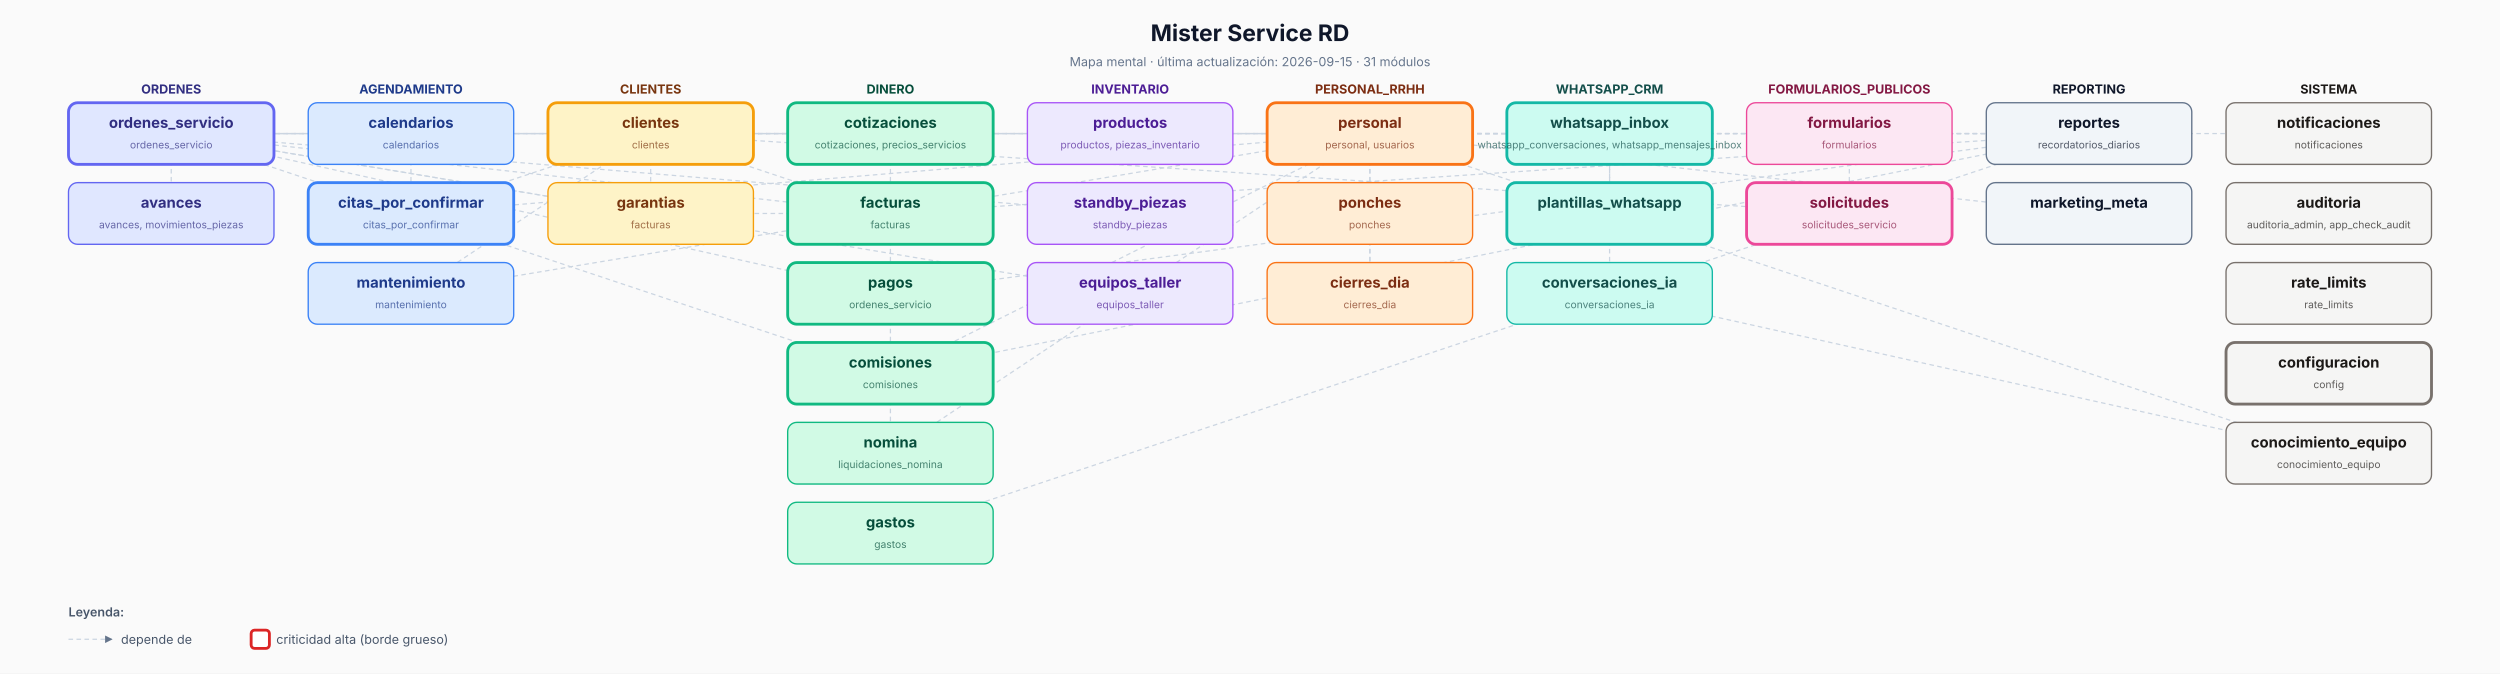
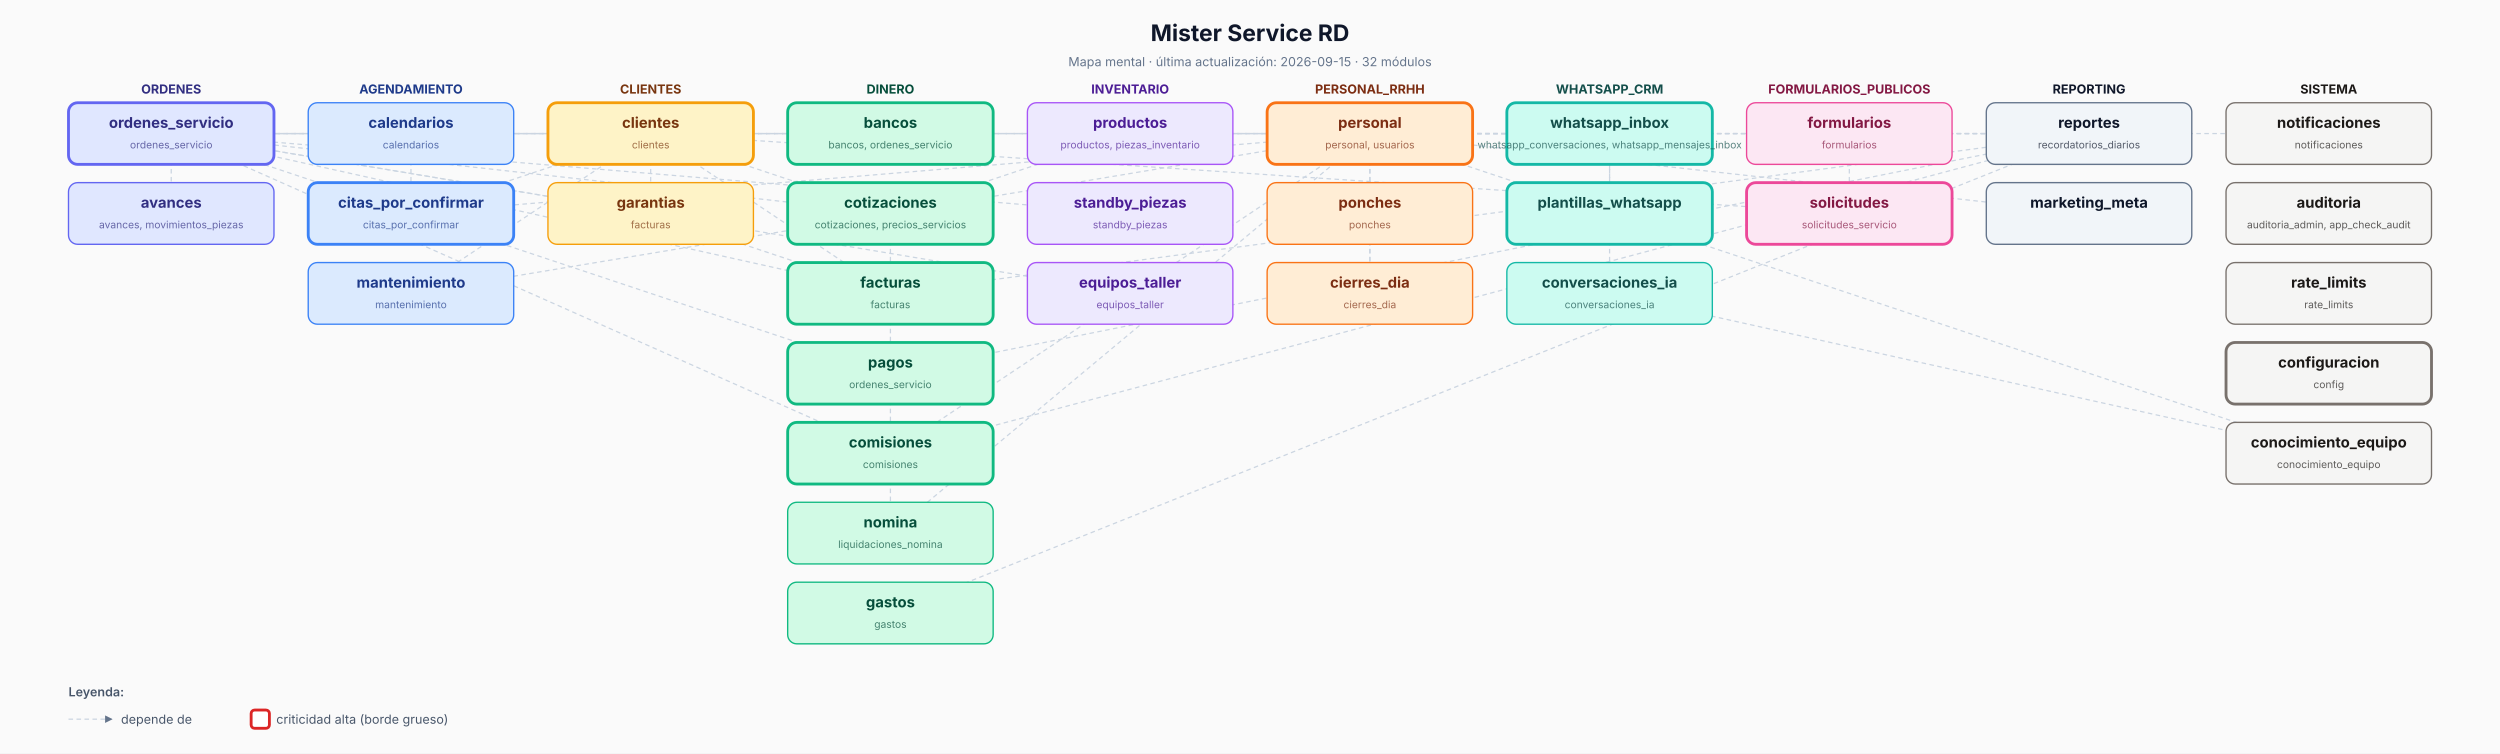
- <svg xmlns="http://www.w3.org/2000/svg" viewBox="0 0 2190 590" font-family="-apple-system, system-ui, sans-serif">
+ <svg xmlns="http://www.w3.org/2000/svg" viewBox="0 0 2190 660" font-family="-apple-system, system-ui, sans-serif">
  <defs>
    <marker id="arrow" viewBox="0 0 10 10" refX="9" refY="5" markerWidth="6" markerHeight="6" orient="auto">
      <path d="M 0 0 L 10 5 L 0 10 z" fill="#64748b" />
    </marker>
  </defs>
-   <rect width="2190" height="590" fill="#fafafa" />
+   <rect width="2190" height="660" fill="#fafafa" />
  <text x="1095" y="36" text-anchor="middle" font-size="20" font-weight="700" fill="#0f172a">Mister Service RD</text>
-   <text x="1095" y="58" text-anchor="middle" font-size="11" fill="#64748b">Mapa mental · última actualización: 2026-09-15 · 31 módulos</text>
+   <text x="1095" y="58" text-anchor="middle" font-size="11" fill="#64748b">Mapa mental · última actualización: 2026-09-15 · 32 módulos</text>
  <text x="150" y="82" text-anchor="middle" font-size="11" font-weight="700" fill="#312e81">ORDENES</text>
  <text x="360" y="82" text-anchor="middle" font-size="11" font-weight="700" fill="#1e3a8a">AGENDAMIENTO</text>
  <text x="570" y="82" text-anchor="middle" font-size="11" font-weight="700" fill="#78350f">CLIENTES</text>
  <text x="780" y="82" text-anchor="middle" font-size="11" font-weight="700" fill="#064e3b">DINERO</text>
  <text x="990" y="82" text-anchor="middle" font-size="11" font-weight="700" fill="#4c1d95">INVENTARIO</text>
  <text x="1200" y="82" text-anchor="middle" font-size="11" font-weight="700" fill="#7c2d12">PERSONAL_RRHH</text>
  <text x="1410" y="82" text-anchor="middle" font-size="11" font-weight="700" fill="#134e4a">WHATSAPP_CRM</text>
  <text x="1620" y="82" text-anchor="middle" font-size="11" font-weight="700" fill="#831843">FORMULARIOS_PUBLICOS</text>
  <text x="1830" y="82" text-anchor="middle" font-size="11" font-weight="700" fill="#0f172a">REPORTING</text>
  <text x="2040" y="82" text-anchor="middle" font-size="11" font-weight="700" fill="#1c1917">SISTEMA</text>
+   <line x1="780" y1="117" x2="150" y2="117" stroke="#cbd5e1" stroke-width="1.1" marker-end="url(#arrow)" stroke-dasharray="4,3" />
  <line x1="150" y1="117" x2="570" y2="117" stroke="#cbd5e1" stroke-width="1.1" marker-end="url(#arrow)" stroke-dasharray="4,3" />
  <line x1="150" y1="117" x2="1200" y2="117" stroke="#cbd5e1" stroke-width="1.1" marker-end="url(#arrow)" stroke-dasharray="4,3" />
  <line x1="150" y1="117" x2="360" y2="117" stroke="#cbd5e1" stroke-width="1.1" marker-end="url(#arrow)" stroke-dasharray="4,3" />
  <line x1="150" y1="187" x2="150" y2="117" stroke="#cbd5e1" stroke-width="1.1" marker-end="url(#arrow)" stroke-dasharray="4,3" />
  <line x1="360" y1="117" x2="1200" y2="117" stroke="#cbd5e1" stroke-width="1.1" marker-end="url(#arrow)" stroke-dasharray="4,3" />
  <line x1="360" y1="187" x2="570" y2="117" stroke="#cbd5e1" stroke-width="1.1" marker-end="url(#arrow)" stroke-dasharray="4,3" />
  <line x1="360" y1="187" x2="1200" y2="117" stroke="#cbd5e1" stroke-width="1.1" marker-end="url(#arrow)" stroke-dasharray="4,3" />
  <line x1="360" y1="187" x2="360" y2="117" stroke="#cbd5e1" stroke-width="1.1" marker-end="url(#arrow)" stroke-dasharray="4,3" />
  <line x1="360" y1="257" x2="570" y2="117" stroke="#cbd5e1" stroke-width="1.1" marker-end="url(#arrow)" stroke-dasharray="4,3" />
  <line x1="360" y1="257" x2="1200" y2="117" stroke="#cbd5e1" stroke-width="1.1" marker-end="url(#arrow)" stroke-dasharray="4,3" />
  <line x1="570" y1="187" x2="150" y2="117" stroke="#cbd5e1" stroke-width="1.1" marker-end="url(#arrow)" stroke-dasharray="4,3" />
-   <line x1="570" y1="187" x2="780" y2="187" stroke="#cbd5e1" stroke-width="1.1" marker-end="url(#arrow)" stroke-dasharray="4,3" />
+   <line x1="570" y1="187" x2="780" y2="257" stroke="#cbd5e1" stroke-width="1.1" marker-end="url(#arrow)" stroke-dasharray="4,3" />
  <line x1="570" y1="187" x2="570" y2="117" stroke="#cbd5e1" stroke-width="1.1" marker-end="url(#arrow)" stroke-dasharray="4,3" />
-   <line x1="780" y1="117" x2="570" y2="117" stroke="#cbd5e1" stroke-width="1.1" marker-end="url(#arrow)" stroke-dasharray="4,3" />
-   <line x1="780" y1="117" x2="150" y2="117" stroke="#cbd5e1" stroke-width="1.1" marker-end="url(#arrow)" stroke-dasharray="4,3" />
-   <line x1="780" y1="117" x2="990" y2="117" stroke="#cbd5e1" stroke-width="1.1" marker-end="url(#arrow)" stroke-dasharray="4,3" />
-   <line x1="780" y1="187" x2="780" y2="117" stroke="#cbd5e1" stroke-width="1.1" marker-end="url(#arrow)" stroke-dasharray="4,3" />
+   <line x1="780" y1="187" x2="570" y2="117" stroke="#cbd5e1" stroke-width="1.1" marker-end="url(#arrow)" stroke-dasharray="4,3" />
  <line x1="780" y1="187" x2="150" y2="117" stroke="#cbd5e1" stroke-width="1.1" marker-end="url(#arrow)" stroke-dasharray="4,3" />
-   <line x1="780" y1="187" x2="570" y2="117" stroke="#cbd5e1" stroke-width="1.1" marker-end="url(#arrow)" stroke-dasharray="4,3" />
+   <line x1="780" y1="187" x2="990" y2="117" stroke="#cbd5e1" stroke-width="1.1" marker-end="url(#arrow)" stroke-dasharray="4,3" />
+   <line x1="780" y1="257" x2="780" y2="187" stroke="#cbd5e1" stroke-width="1.1" marker-end="url(#arrow)" stroke-dasharray="4,3" />
  <line x1="780" y1="257" x2="150" y2="117" stroke="#cbd5e1" stroke-width="1.1" marker-end="url(#arrow)" stroke-dasharray="4,3" />
+   <line x1="780" y1="257" x2="570" y2="117" stroke="#cbd5e1" stroke-width="1.1" marker-end="url(#arrow)" stroke-dasharray="4,3" />
  <line x1="780" y1="327" x2="150" y2="117" stroke="#cbd5e1" stroke-width="1.1" marker-end="url(#arrow)" stroke-dasharray="4,3" />
-   <line x1="780" y1="327" x2="780" y2="187" stroke="#cbd5e1" stroke-width="1.1" marker-end="url(#arrow)" stroke-dasharray="4,3" />
-   <line x1="780" y1="327" x2="1200" y2="117" stroke="#cbd5e1" stroke-width="1.1" marker-end="url(#arrow)" stroke-dasharray="4,3" />
-   <line x1="780" y1="397" x2="780" y2="327" stroke="#cbd5e1" stroke-width="1.1" marker-end="url(#arrow)" stroke-dasharray="4,3" />
+   <line x1="780" y1="397" x2="150" y2="117" stroke="#cbd5e1" stroke-width="1.1" marker-end="url(#arrow)" stroke-dasharray="4,3" />
+   <line x1="780" y1="397" x2="780" y2="257" stroke="#cbd5e1" stroke-width="1.1" marker-end="url(#arrow)" stroke-dasharray="4,3" />
  <line x1="780" y1="397" x2="1200" y2="117" stroke="#cbd5e1" stroke-width="1.1" marker-end="url(#arrow)" stroke-dasharray="4,3" />
+   <line x1="780" y1="467" x2="780" y2="397" stroke="#cbd5e1" stroke-width="1.1" marker-end="url(#arrow)" stroke-dasharray="4,3" />
+   <line x1="780" y1="467" x2="1200" y2="117" stroke="#cbd5e1" stroke-width="1.1" marker-end="url(#arrow)" stroke-dasharray="4,3" />
  <line x1="990" y1="187" x2="150" y2="117" stroke="#cbd5e1" stroke-width="1.1" marker-end="url(#arrow)" stroke-dasharray="4,3" />
  <line x1="990" y1="257" x2="150" y2="117" stroke="#cbd5e1" stroke-width="1.1" marker-end="url(#arrow)" stroke-dasharray="4,3" />
  <line x1="1200" y1="187" x2="1200" y2="117" stroke="#cbd5e1" stroke-width="1.1" marker-end="url(#arrow)" stroke-dasharray="4,3" />
  <line x1="1200" y1="257" x2="1200" y2="117" stroke="#cbd5e1" stroke-width="1.1" marker-end="url(#arrow)" stroke-dasharray="4,3" />
  <line x1="1200" y1="257" x2="1200" y2="187" stroke="#cbd5e1" stroke-width="1.1" marker-end="url(#arrow)" stroke-dasharray="4,3" />
  <line x1="1410" y1="117" x2="570" y2="117" stroke="#cbd5e1" stroke-width="1.1" marker-end="url(#arrow)" stroke-dasharray="4,3" />
  <line x1="1410" y1="117" x2="1200" y2="117" stroke="#cbd5e1" stroke-width="1.1" marker-end="url(#arrow)" stroke-dasharray="4,3" />
  <line x1="1410" y1="117" x2="1410" y2="187" stroke="#cbd5e1" stroke-width="1.1" marker-end="url(#arrow)" stroke-dasharray="4,3" />
  <line x1="1410" y1="257" x2="1410" y2="117" stroke="#cbd5e1" stroke-width="1.1" marker-end="url(#arrow)" stroke-dasharray="4,3" />
  <line x1="1410" y1="257" x2="2040" y2="397" stroke="#cbd5e1" stroke-width="1.1" marker-end="url(#arrow)" stroke-dasharray="4,3" />
  <line x1="1620" y1="187" x2="1620" y2="117" stroke="#cbd5e1" stroke-width="1.1" marker-end="url(#arrow)" stroke-dasharray="4,3" />
  <line x1="1620" y1="187" x2="570" y2="117" stroke="#cbd5e1" stroke-width="1.1" marker-end="url(#arrow)" stroke-dasharray="4,3" />
  <line x1="1830" y1="117" x2="150" y2="117" stroke="#cbd5e1" stroke-width="1.1" marker-end="url(#arrow)" stroke-dasharray="4,3" />
-   <line x1="1830" y1="117" x2="780" y2="187" stroke="#cbd5e1" stroke-width="1.1" marker-end="url(#arrow)" stroke-dasharray="4,3" />
  <line x1="1830" y1="117" x2="780" y2="257" stroke="#cbd5e1" stroke-width="1.1" marker-end="url(#arrow)" stroke-dasharray="4,3" />
  <line x1="1830" y1="117" x2="780" y2="327" stroke="#cbd5e1" stroke-width="1.1" marker-end="url(#arrow)" stroke-dasharray="4,3" />
+   <line x1="1830" y1="117" x2="780" y2="397" stroke="#cbd5e1" stroke-width="1.1" marker-end="url(#arrow)" stroke-dasharray="4,3" />
  <line x1="1830" y1="117" x2="1200" y2="117" stroke="#cbd5e1" stroke-width="1.1" marker-end="url(#arrow)" stroke-dasharray="4,3" />
  <line x1="1830" y1="117" x2="990" y2="117" stroke="#cbd5e1" stroke-width="1.1" marker-end="url(#arrow)" stroke-dasharray="4,3" />
-   <line x1="1830" y1="117" x2="780" y2="467" stroke="#cbd5e1" stroke-width="1.1" marker-end="url(#arrow)" stroke-dasharray="4,3" />
+   <line x1="1830" y1="117" x2="780" y2="537" stroke="#cbd5e1" stroke-width="1.1" marker-end="url(#arrow)" stroke-dasharray="4,3" />
  <line x1="2040" y1="117" x2="1200" y2="117" stroke="#cbd5e1" stroke-width="1.1" marker-end="url(#arrow)" stroke-dasharray="4,3" />
  <line x1="2040" y1="397" x2="1200" y2="117" stroke="#cbd5e1" stroke-width="1.1" marker-end="url(#arrow)" stroke-dasharray="4,3" />
  <line x1="1830" y1="187" x2="1200" y2="117" stroke="#cbd5e1" stroke-width="1.1" marker-end="url(#arrow)" stroke-dasharray="4,3" />
  <g>
+     <rect x="690" y="90" width="180" height="54" rx="8" fill="#d1fae5" stroke="#10b981" stroke-width="2.5" />
+     <text x="780" y="112" text-anchor="middle" font-size="13" font-weight="700" fill="#064e3b">bancos</text>
+     <text x="780" y="130" text-anchor="middle" font-size="9" fill="#064e3b" opacity="0.7">bancos, ordenes_servicio</text>
+   </g>
+   <g>
    <rect x="60" y="90" width="180" height="54" rx="8" fill="#e0e7ff" stroke="#6366f1" stroke-width="2.5" />
    <text x="150" y="112" text-anchor="middle" font-size="13" font-weight="700" fill="#312e81">ordenes_servicio</text>
    <text x="150" y="130" text-anchor="middle" font-size="9" fill="#312e81" opacity="0.7">ordenes_servicio</text>
  </g>
  <g>
    <rect x="60" y="160" width="180" height="54" rx="8" fill="#e0e7ff" stroke="#6366f1" stroke-width="1.2" />
    <text x="150" y="182" text-anchor="middle" font-size="13" font-weight="700" fill="#312e81">avances</text>
    <text x="150" y="200" text-anchor="middle" font-size="9" fill="#312e81" opacity="0.7">avances, movimientos_piezas</text>
  </g>
  <g>
    <rect x="270" y="90" width="180" height="54" rx="8" fill="#dbeafe" stroke="#3b82f6" stroke-width="1.2" />
    <text x="360" y="112" text-anchor="middle" font-size="13" font-weight="700" fill="#1e3a8a">calendarios</text>
    <text x="360" y="130" text-anchor="middle" font-size="9" fill="#1e3a8a" opacity="0.7">calendarios</text>
  </g>
  <g>
    <rect x="270" y="160" width="180" height="54" rx="8" fill="#dbeafe" stroke="#3b82f6" stroke-width="2.5" />
    <text x="360" y="182" text-anchor="middle" font-size="13" font-weight="700" fill="#1e3a8a">citas_por_confirmar</text>
    <text x="360" y="200" text-anchor="middle" font-size="9" fill="#1e3a8a" opacity="0.7">citas_por_confirmar</text>
  </g>
  <g>
    <rect x="270" y="230" width="180" height="54" rx="8" fill="#dbeafe" stroke="#3b82f6" stroke-width="1.2" />
    <text x="360" y="252" text-anchor="middle" font-size="13" font-weight="700" fill="#1e3a8a">mantenimiento</text>
    <text x="360" y="270" text-anchor="middle" font-size="9" fill="#1e3a8a" opacity="0.7">mantenimiento</text>
  </g>
  <g>
    <rect x="480" y="90" width="180" height="54" rx="8" fill="#fef3c7" stroke="#f59e0b" stroke-width="2.5" />
    <text x="570" y="112" text-anchor="middle" font-size="13" font-weight="700" fill="#78350f">clientes</text>
    <text x="570" y="130" text-anchor="middle" font-size="9" fill="#78350f" opacity="0.7">clientes</text>
  </g>
  <g>
    <rect x="480" y="160" width="180" height="54" rx="8" fill="#fef3c7" stroke="#f59e0b" stroke-width="1.2" />
    <text x="570" y="182" text-anchor="middle" font-size="13" font-weight="700" fill="#78350f">garantias</text>
    <text x="570" y="200" text-anchor="middle" font-size="9" fill="#78350f" opacity="0.7">facturas</text>
  </g>
  <g>
-     <rect x="690" y="90" width="180" height="54" rx="8" fill="#d1fae5" stroke="#10b981" stroke-width="2.5" />
-     <text x="780" y="112" text-anchor="middle" font-size="13" font-weight="700" fill="#064e3b">cotizaciones</text>
-     <text x="780" y="130" text-anchor="middle" font-size="9" fill="#064e3b" opacity="0.7">cotizaciones, precios_servicios</text>
-   </g>
-   <g>
    <rect x="690" y="160" width="180" height="54" rx="8" fill="#d1fae5" stroke="#10b981" stroke-width="2.5" />
-     <text x="780" y="182" text-anchor="middle" font-size="13" font-weight="700" fill="#064e3b">facturas</text>
-     <text x="780" y="200" text-anchor="middle" font-size="9" fill="#064e3b" opacity="0.7">facturas</text>
+     <text x="780" y="182" text-anchor="middle" font-size="13" font-weight="700" fill="#064e3b">cotizaciones</text>
+     <text x="780" y="200" text-anchor="middle" font-size="9" fill="#064e3b" opacity="0.7">cotizaciones, precios_servicios</text>
  </g>
  <g>
    <rect x="690" y="230" width="180" height="54" rx="8" fill="#d1fae5" stroke="#10b981" stroke-width="2.5" />
-     <text x="780" y="252" text-anchor="middle" font-size="13" font-weight="700" fill="#064e3b">pagos</text>
-     <text x="780" y="270" text-anchor="middle" font-size="9" fill="#064e3b" opacity="0.7">ordenes_servicio</text>
+     <text x="780" y="252" text-anchor="middle" font-size="13" font-weight="700" fill="#064e3b">facturas</text>
+     <text x="780" y="270" text-anchor="middle" font-size="9" fill="#064e3b" opacity="0.7">facturas</text>
  </g>
  <g>
    <rect x="690" y="300" width="180" height="54" rx="8" fill="#d1fae5" stroke="#10b981" stroke-width="2.5" />
-     <text x="780" y="322" text-anchor="middle" font-size="13" font-weight="700" fill="#064e3b">comisiones</text>
-     <text x="780" y="340" text-anchor="middle" font-size="9" fill="#064e3b" opacity="0.7">comisiones</text>
-   </g>
-   <g>
-     <rect x="690" y="370" width="180" height="54" rx="8" fill="#d1fae5" stroke="#10b981" stroke-width="1.2" />
-     <text x="780" y="392" text-anchor="middle" font-size="13" font-weight="700" fill="#064e3b">nomina</text>
-     <text x="780" y="410" text-anchor="middle" font-size="9" fill="#064e3b" opacity="0.7">liquidaciones_nomina</text>
+     <text x="780" y="322" text-anchor="middle" font-size="13" font-weight="700" fill="#064e3b">pagos</text>
+     <text x="780" y="340" text-anchor="middle" font-size="9" fill="#064e3b" opacity="0.7">ordenes_servicio</text>
+   </g>
+   <g>
+     <rect x="690" y="370" width="180" height="54" rx="8" fill="#d1fae5" stroke="#10b981" stroke-width="2.5" />
+     <text x="780" y="392" text-anchor="middle" font-size="13" font-weight="700" fill="#064e3b">comisiones</text>
+     <text x="780" y="410" text-anchor="middle" font-size="9" fill="#064e3b" opacity="0.7">comisiones</text>
  </g>
  <g>
    <rect x="690" y="440" width="180" height="54" rx="8" fill="#d1fae5" stroke="#10b981" stroke-width="1.2" />
-     <text x="780" y="462" text-anchor="middle" font-size="13" font-weight="700" fill="#064e3b">gastos</text>
-     <text x="780" y="480" text-anchor="middle" font-size="9" fill="#064e3b" opacity="0.7">gastos</text>
+     <text x="780" y="462" text-anchor="middle" font-size="13" font-weight="700" fill="#064e3b">nomina</text>
+     <text x="780" y="480" text-anchor="middle" font-size="9" fill="#064e3b" opacity="0.7">liquidaciones_nomina</text>
+   </g>
+   <g>
+     <rect x="690" y="510" width="180" height="54" rx="8" fill="#d1fae5" stroke="#10b981" stroke-width="1.2" />
+     <text x="780" y="532" text-anchor="middle" font-size="13" font-weight="700" fill="#064e3b">gastos</text>
+     <text x="780" y="550" text-anchor="middle" font-size="9" fill="#064e3b" opacity="0.7">gastos</text>
  </g>
  <g>
    <rect x="900" y="90" width="180" height="54" rx="8" fill="#ede9fe" stroke="#a855f7" stroke-width="1.2" />
    <text x="990" y="112" text-anchor="middle" font-size="13" font-weight="700" fill="#4c1d95">productos</text>
    <text x="990" y="130" text-anchor="middle" font-size="9" fill="#4c1d95" opacity="0.7">productos, piezas_inventario</text>
  </g>
  <g>
    <rect x="900" y="160" width="180" height="54" rx="8" fill="#ede9fe" stroke="#a855f7" stroke-width="1.2" />
    <text x="990" y="182" text-anchor="middle" font-size="13" font-weight="700" fill="#4c1d95">standby_piezas</text>
    <text x="990" y="200" text-anchor="middle" font-size="9" fill="#4c1d95" opacity="0.7">standby_piezas</text>
  </g>
  <g>
    <rect x="900" y="230" width="180" height="54" rx="8" fill="#ede9fe" stroke="#a855f7" stroke-width="1.2" />
    <text x="990" y="252" text-anchor="middle" font-size="13" font-weight="700" fill="#4c1d95">equipos_taller</text>
    <text x="990" y="270" text-anchor="middle" font-size="9" fill="#4c1d95" opacity="0.7">equipos_taller</text>
  </g>
  <g>
    <rect x="1110" y="90" width="180" height="54" rx="8" fill="#ffedd5" stroke="#f97316" stroke-width="2.5" />
    <text x="1200" y="112" text-anchor="middle" font-size="13" font-weight="700" fill="#7c2d12">personal</text>
    <text x="1200" y="130" text-anchor="middle" font-size="9" fill="#7c2d12" opacity="0.7">personal, usuarios</text>
  </g>
  <g>
    <rect x="1110" y="160" width="180" height="54" rx="8" fill="#ffedd5" stroke="#f97316" stroke-width="1.2" />
    <text x="1200" y="182" text-anchor="middle" font-size="13" font-weight="700" fill="#7c2d12">ponches</text>
    <text x="1200" y="200" text-anchor="middle" font-size="9" fill="#7c2d12" opacity="0.7">ponches</text>
  </g>
  <g>
    <rect x="1110" y="230" width="180" height="54" rx="8" fill="#ffedd5" stroke="#f97316" stroke-width="1.2" />
    <text x="1200" y="252" text-anchor="middle" font-size="13" font-weight="700" fill="#7c2d12">cierres_dia</text>
    <text x="1200" y="270" text-anchor="middle" font-size="9" fill="#7c2d12" opacity="0.7">cierres_dia</text>
  </g>
  <g>
    <rect x="1320" y="90" width="180" height="54" rx="8" fill="#ccfbf1" stroke="#14b8a6" stroke-width="2.5" />
    <text x="1410" y="112" text-anchor="middle" font-size="13" font-weight="700" fill="#134e4a">whatsapp_inbox</text>
    <text x="1410" y="130" text-anchor="middle" font-size="9" fill="#134e4a" opacity="0.7">whatsapp_conversaciones, whatsapp_mensajes_inbox</text>
  </g>
  <g>
    <rect x="1320" y="160" width="180" height="54" rx="8" fill="#ccfbf1" stroke="#14b8a6" stroke-width="2.5" />
    <text x="1410" y="182" text-anchor="middle" font-size="13" font-weight="700" fill="#134e4a">plantillas_whatsapp</text>
  </g>
  <g>
    <rect x="1320" y="230" width="180" height="54" rx="8" fill="#ccfbf1" stroke="#14b8a6" stroke-width="1.2" />
    <text x="1410" y="252" text-anchor="middle" font-size="13" font-weight="700" fill="#134e4a">conversaciones_ia</text>
    <text x="1410" y="270" text-anchor="middle" font-size="9" fill="#134e4a" opacity="0.7">conversaciones_ia</text>
  </g>
  <g>
    <rect x="1530" y="90" width="180" height="54" rx="8" fill="#fce7f3" stroke="#ec4899" stroke-width="1.2" />
    <text x="1620" y="112" text-anchor="middle" font-size="13" font-weight="700" fill="#831843">formularios</text>
    <text x="1620" y="130" text-anchor="middle" font-size="9" fill="#831843" opacity="0.7">formularios</text>
  </g>
  <g>
    <rect x="1530" y="160" width="180" height="54" rx="8" fill="#fce7f3" stroke="#ec4899" stroke-width="2.5" />
    <text x="1620" y="182" text-anchor="middle" font-size="13" font-weight="700" fill="#831843">solicitudes</text>
    <text x="1620" y="200" text-anchor="middle" font-size="9" fill="#831843" opacity="0.7">solicitudes_servicio</text>
  </g>
  <g>
    <rect x="1740" y="90" width="180" height="54" rx="8" fill="#f1f5f9" stroke="#64748b" stroke-width="1.2" />
    <text x="1830" y="112" text-anchor="middle" font-size="13" font-weight="700" fill="#0f172a">reportes</text>
    <text x="1830" y="130" text-anchor="middle" font-size="9" fill="#0f172a" opacity="0.7">recordatorios_diarios</text>
  </g>
  <g>
    <rect x="1950" y="90" width="180" height="54" rx="8" fill="#f5f5f4" stroke="#78716c" stroke-width="1.2" />
    <text x="2040" y="112" text-anchor="middle" font-size="13" font-weight="700" fill="#1c1917">notificaciones</text>
    <text x="2040" y="130" text-anchor="middle" font-size="9" fill="#1c1917" opacity="0.7">notificaciones</text>
  </g>
  <g>
    <rect x="1950" y="160" width="180" height="54" rx="8" fill="#f5f5f4" stroke="#78716c" stroke-width="1.2" />
    <text x="2040" y="182" text-anchor="middle" font-size="13" font-weight="700" fill="#1c1917">auditoria</text>
    <text x="2040" y="200" text-anchor="middle" font-size="9" fill="#1c1917" opacity="0.7">auditoria_admin, app_check_audit</text>
  </g>
  <g>
    <rect x="1950" y="230" width="180" height="54" rx="8" fill="#f5f5f4" stroke="#78716c" stroke-width="1.2" />
    <text x="2040" y="252" text-anchor="middle" font-size="13" font-weight="700" fill="#1c1917">rate_limits</text>
    <text x="2040" y="270" text-anchor="middle" font-size="9" fill="#1c1917" opacity="0.7">rate_limits</text>
  </g>
  <g>
    <rect x="1950" y="300" width="180" height="54" rx="8" fill="#f5f5f4" stroke="#78716c" stroke-width="2.5" />
    <text x="2040" y="322" text-anchor="middle" font-size="13" font-weight="700" fill="#1c1917">configuracion</text>
    <text x="2040" y="340" text-anchor="middle" font-size="9" fill="#1c1917" opacity="0.7">config</text>
  </g>
  <g>
    <rect x="1950" y="370" width="180" height="54" rx="8" fill="#f5f5f4" stroke="#78716c" stroke-width="1.2" />
    <text x="2040" y="392" text-anchor="middle" font-size="13" font-weight="700" fill="#1c1917">conocimiento_equipo</text>
    <text x="2040" y="410" text-anchor="middle" font-size="9" fill="#1c1917" opacity="0.7">conocimiento_equipo</text>
  </g>
  <g>
    <rect x="1740" y="160" width="180" height="54" rx="8" fill="#f1f5f9" stroke="#64748b" stroke-width="1.2" />
    <text x="1830" y="182" text-anchor="middle" font-size="13" font-weight="700" fill="#0f172a">marketing_meta</text>
  </g>
-   <g transform="translate(60, 540)">
+   <g transform="translate(60, 610)">
    <text font-size="11" font-weight="600" fill="#475569">Leyenda:</text>
    <line x1="0" y1="20" x2="38" y2="20" stroke="#cbd5e1" stroke-width="1.1" marker-end="url(#arrow)" stroke-dasharray="4,3" />
    <text x="46" y="24" font-size="11" fill="#475569">depende de</text>
    <rect x="160" y="12" width="16" height="16" rx="3" fill="#fff" stroke="#dc2626" stroke-width="2.5" />
    <text x="182" y="24" font-size="11" fill="#475569">criticidad alta (borde grueso)</text>
  </g>
</svg>
